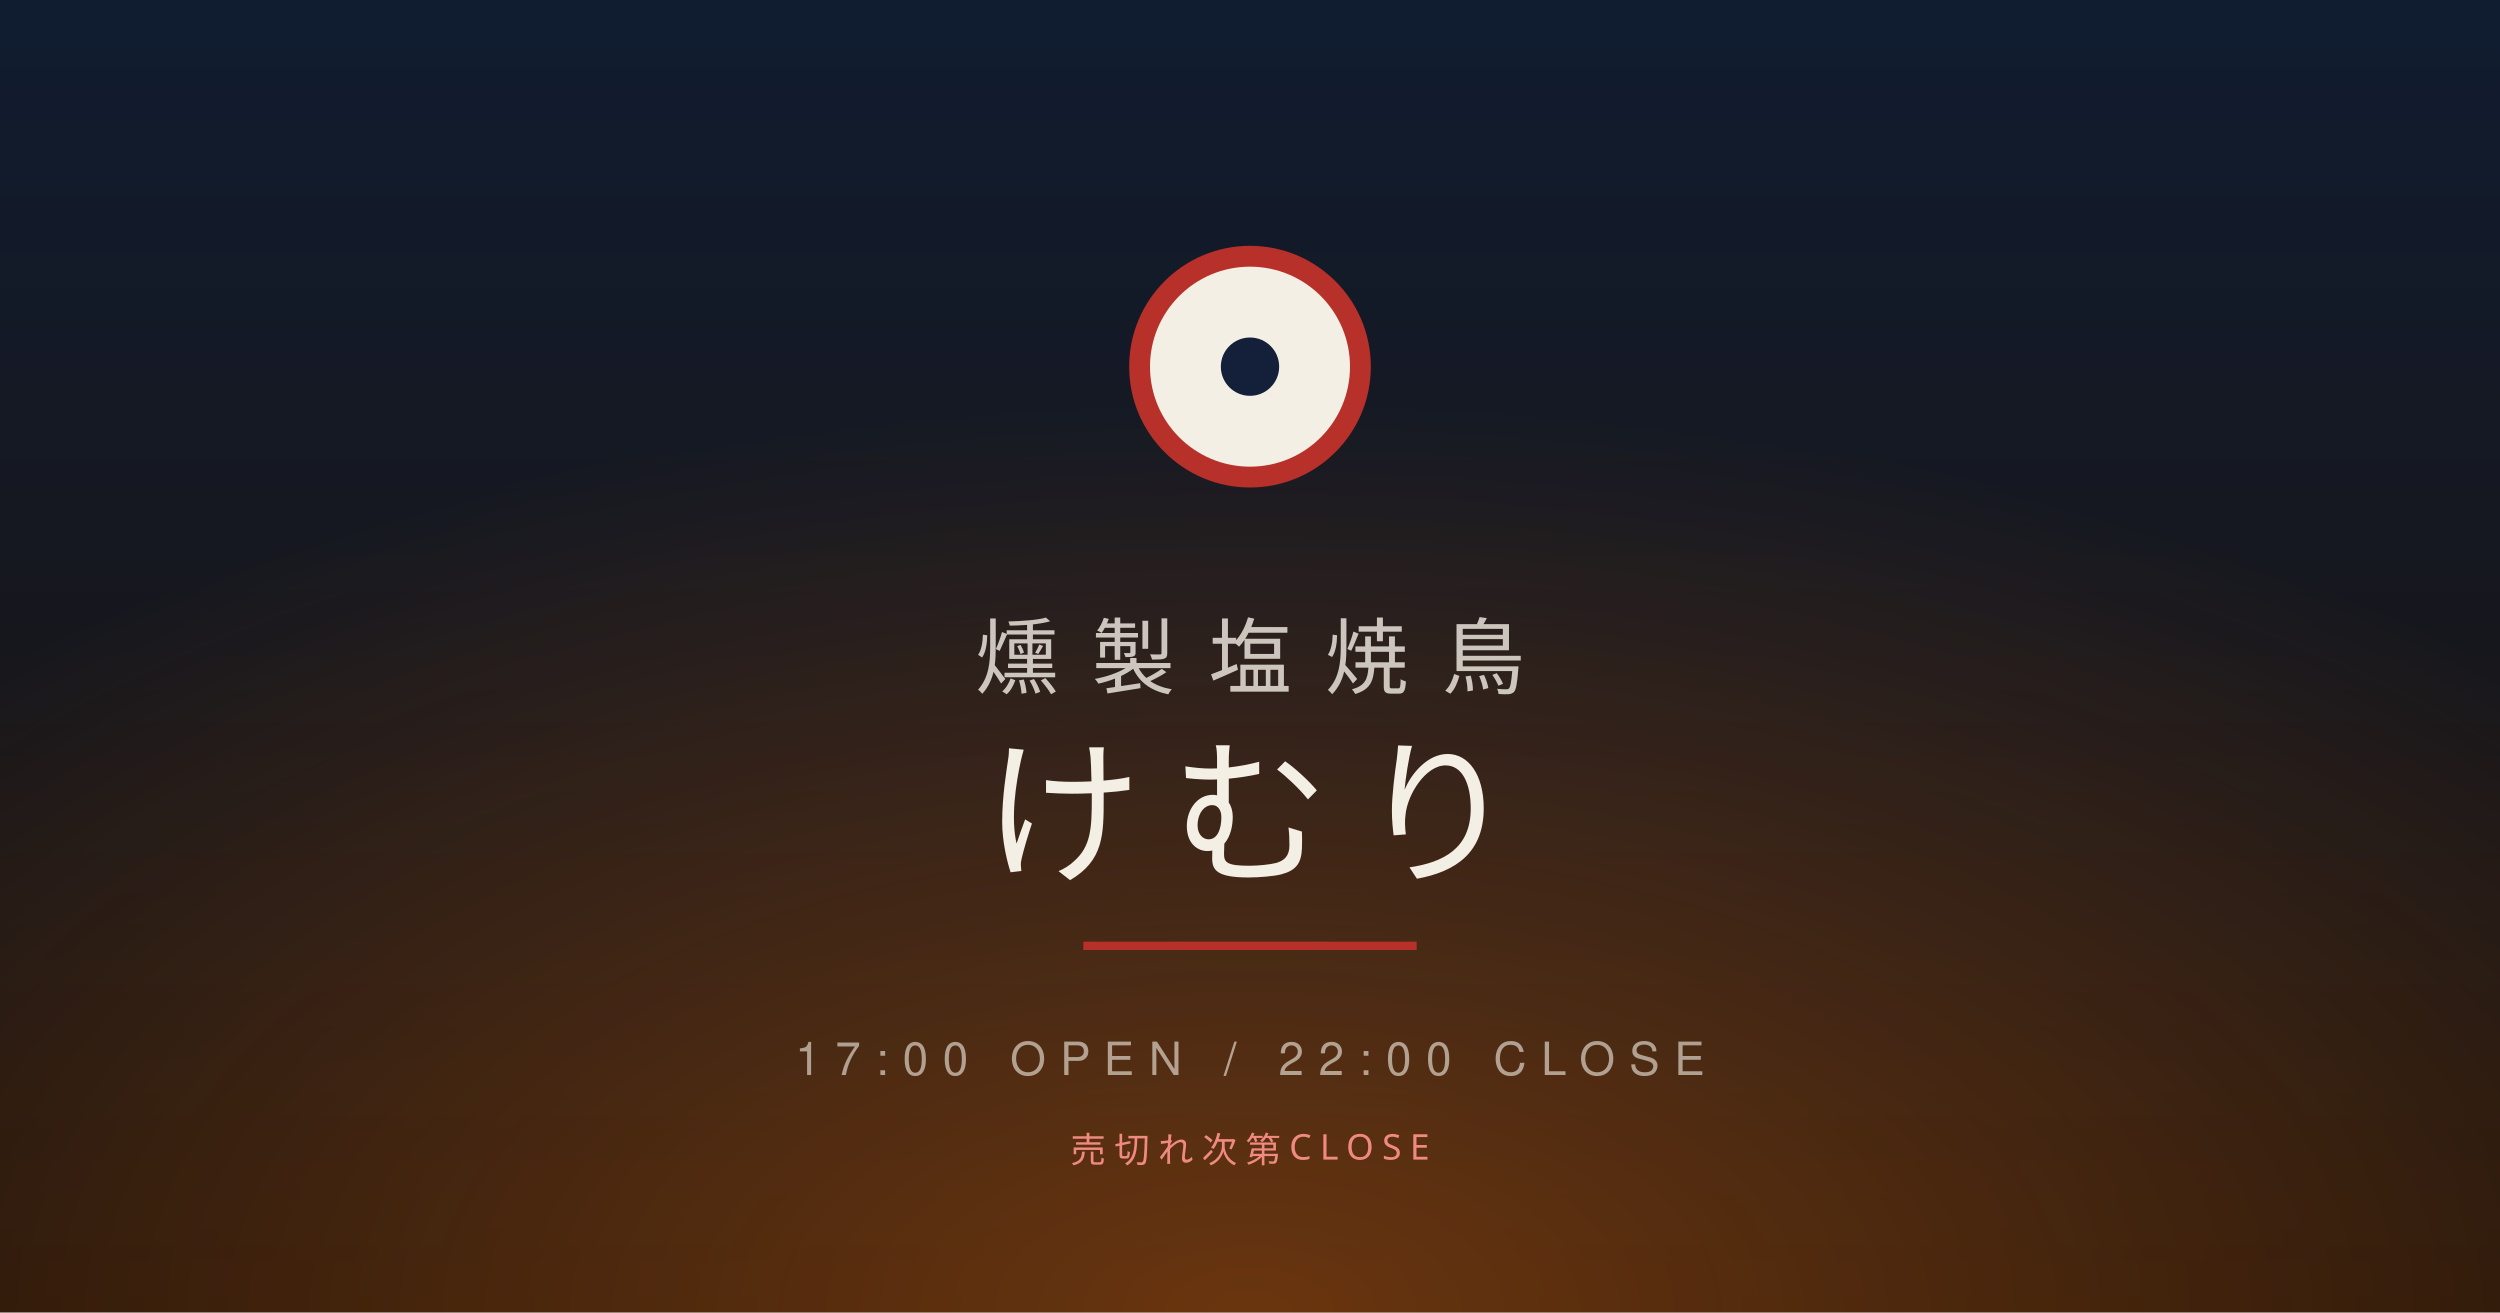
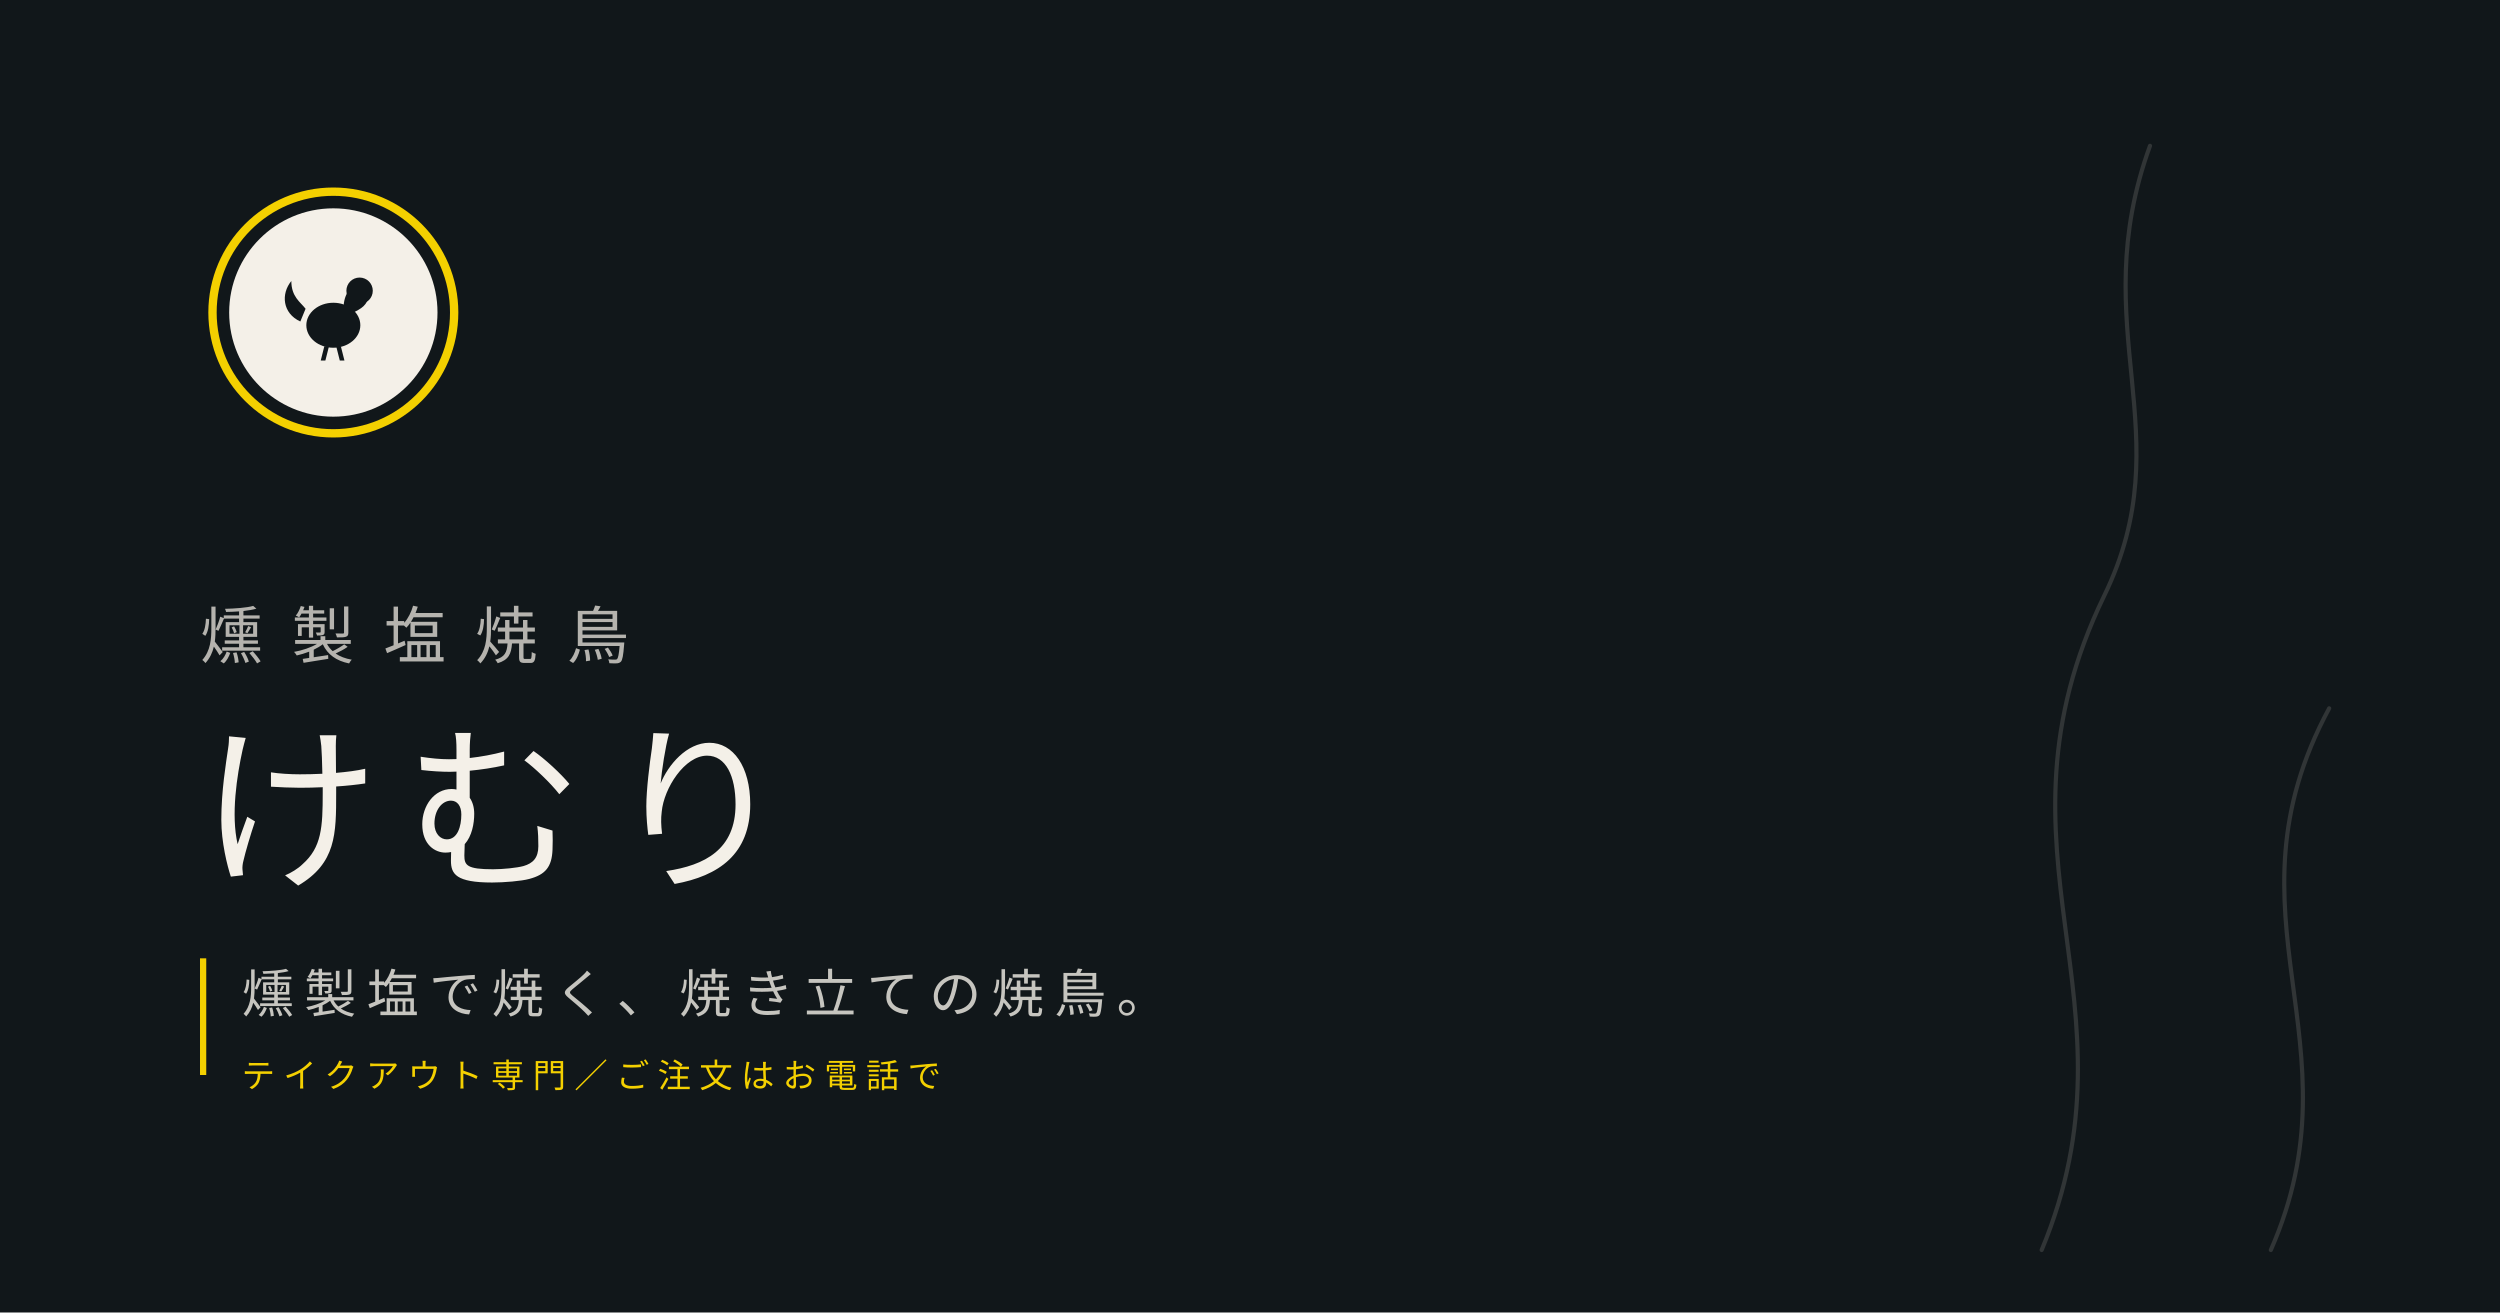
<svg xmlns="http://www.w3.org/2000/svg" viewBox="0 0 1200 630" width="1200" height="630">
-   <defs>
-     <linearGradient id="g" x1="0" y1="0" x2="0" y2="1">
-       <stop offset="0" stop-color="#101c30" />
-       <stop offset="1" stop-color="#1d1209" />
-     </linearGradient>
-     <radialGradient id="e" cx="50%" cy="100%" r="70%">
-       <stop offset="0" stop-color="#ff7a1a" stop-opacity=".34" />
-       <stop offset="1" stop-color="#ff7a1a" stop-opacity="0" />
-     </radialGradient>
-   </defs>
-   <rect width="1200" height="630" fill="url(#g)" />
-   <rect width="1200" height="630" fill="url(#e)" />
-   <circle cx="600" cy="176" r="58" fill="#b8302a" />
-   <circle cx="600" cy="176" r="48" fill="#f4efe4" />
-   <circle cx="600" cy="176" r="14" fill="#14203a" />
-   <text x="600" y="330" text-anchor="middle" font-family="'Hiragino Mincho ProN','Yu Mincho','Noto Serif JP',serif" font-size="40" letter-spacing="16" fill="#f4efe4" fill-opacity=".8">燻製塩焼鳥</text>
-   <text x="600" y="418" text-anchor="middle" font-family="'Hiragino Mincho ProN','Yu Mincho','Noto Serif JP',serif" font-size="76" letter-spacing="14" fill="#f4efe4">けむり</text>
-   <rect x="520" y="452" width="160" height="4" fill="#b8302a" />
-   <text x="600" y="516" text-anchor="middle" font-family="Helvetica,Arial,sans-serif" font-size="22" letter-spacing="7" fill="#f4efe4" fill-opacity=".6">17:00 OPEN / 22:00 CLOSE</text>
-   <text x="600" y="558" text-anchor="middle" font-family="'Hiragino Sans','Yu Gothic',sans-serif" font-size="17" letter-spacing="4" fill="#f08a80">売切れ次第CLOSE</text>
+   <rect width="1200" height="630" fill="#11171A" />
+   <g fill="none" stroke="#F4F0E8" stroke-opacity=".14" stroke-width="2" stroke-linecap="round">
+     <path d="M980 600 C 1030 480 950 410 1010 286 C 1048 208 1000 158 1032 70" />
+     <path d="M1090 600 C 1134 500 1064 440 1118 340" />
+   </g>
+   <circle cx="160" cy="150" r="58" fill="none" stroke="#F4D000" stroke-width="4" />
+   <circle cx="160" cy="150" r="50" fill="#F4F0E8" />
+   <g fill="#11171A" transform="translate(160 150) scale(.72) translate(-60 -60)">
+     <path d="M38 66 C 26 60.5 25 47.5 32 39 C 32 49.5 38 53 41.5 57.5 Z" />
+     <ellipse cx="60" cy="68.5" rx="18" ry="15" />
+     <path d="M67 60 C 66 51 69.5 44 75 41.5 C 80.5 40.5 84 45 83 50.5 C 82 56.5 76 58.5 71.5 61 Z" />
+     <circle cx="77.5" cy="45.5" r="8.8" />
+     <path d="M54 82.5 l-2.4 9.5 h3.1 l2.4-9.5 Z" />
+     <path d="M65 82.5 l2.4 9.5 h-3.1 l-2.4-9.5 Z" />
+   </g>
+   <text x="96" y="316" font-family="'Hiragino Mincho ProN','Yu Mincho','Noto Serif JP',serif" font-size="30" letter-spacing="14" fill="#F4F0E8" fill-opacity=".72">燻製塩焼鳥</text>
+   <text x="96" y="420" font-family="'Hiragino Mincho ProN','Yu Mincho','Noto Serif JP',serif" font-size="86" letter-spacing="12" fill="#F4F0E8">けむり</text>
+   <rect x="96" y="460" width="3" height="56" fill="#F4D000" />
+   <text x="116" y="486" font-family="'Hiragino Mincho ProN','Yu Mincho',serif" font-size="25" letter-spacing="5" fill="#F4F0E8" fill-opacity=".8">燻製塩で焼く、焼き立ての焼鳥。</text>
+   <text x="116" y="522" font-family="'Hiragino Sans','Yu Gothic',sans-serif" font-size="16" letter-spacing="4" fill="#F4D000">テイクアウト専門／ご注文はお電話で</text>
</svg>
